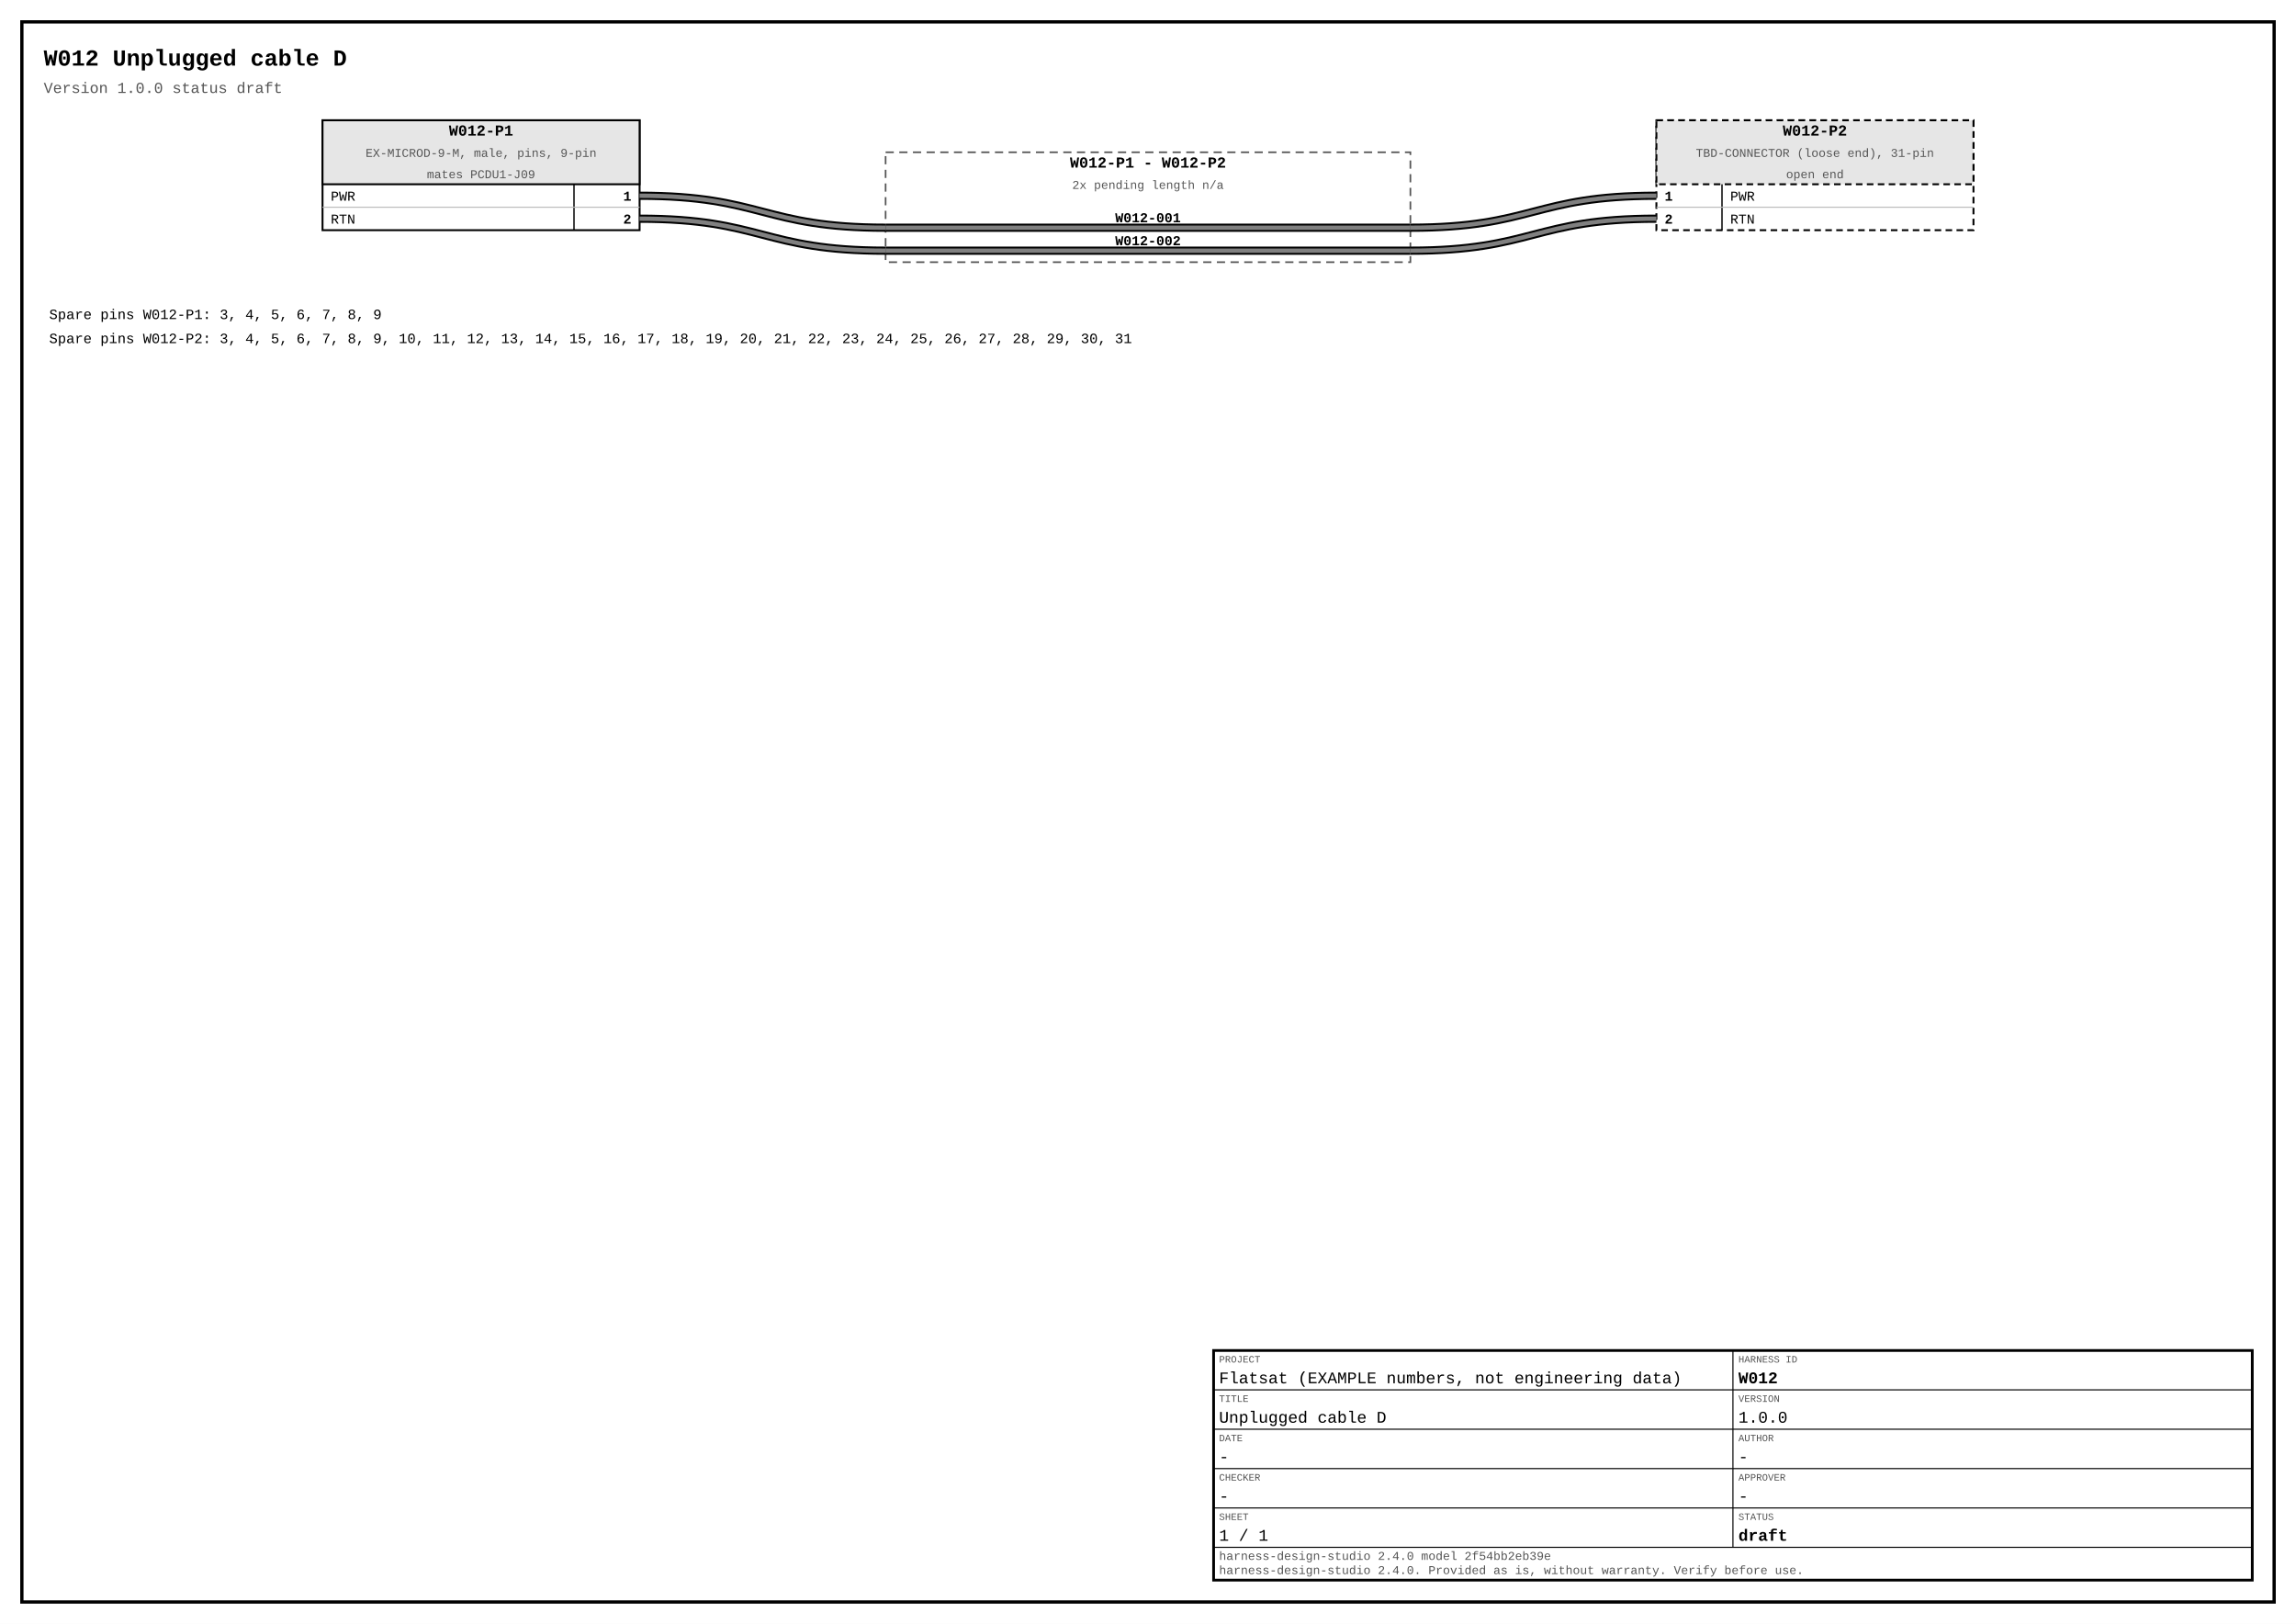
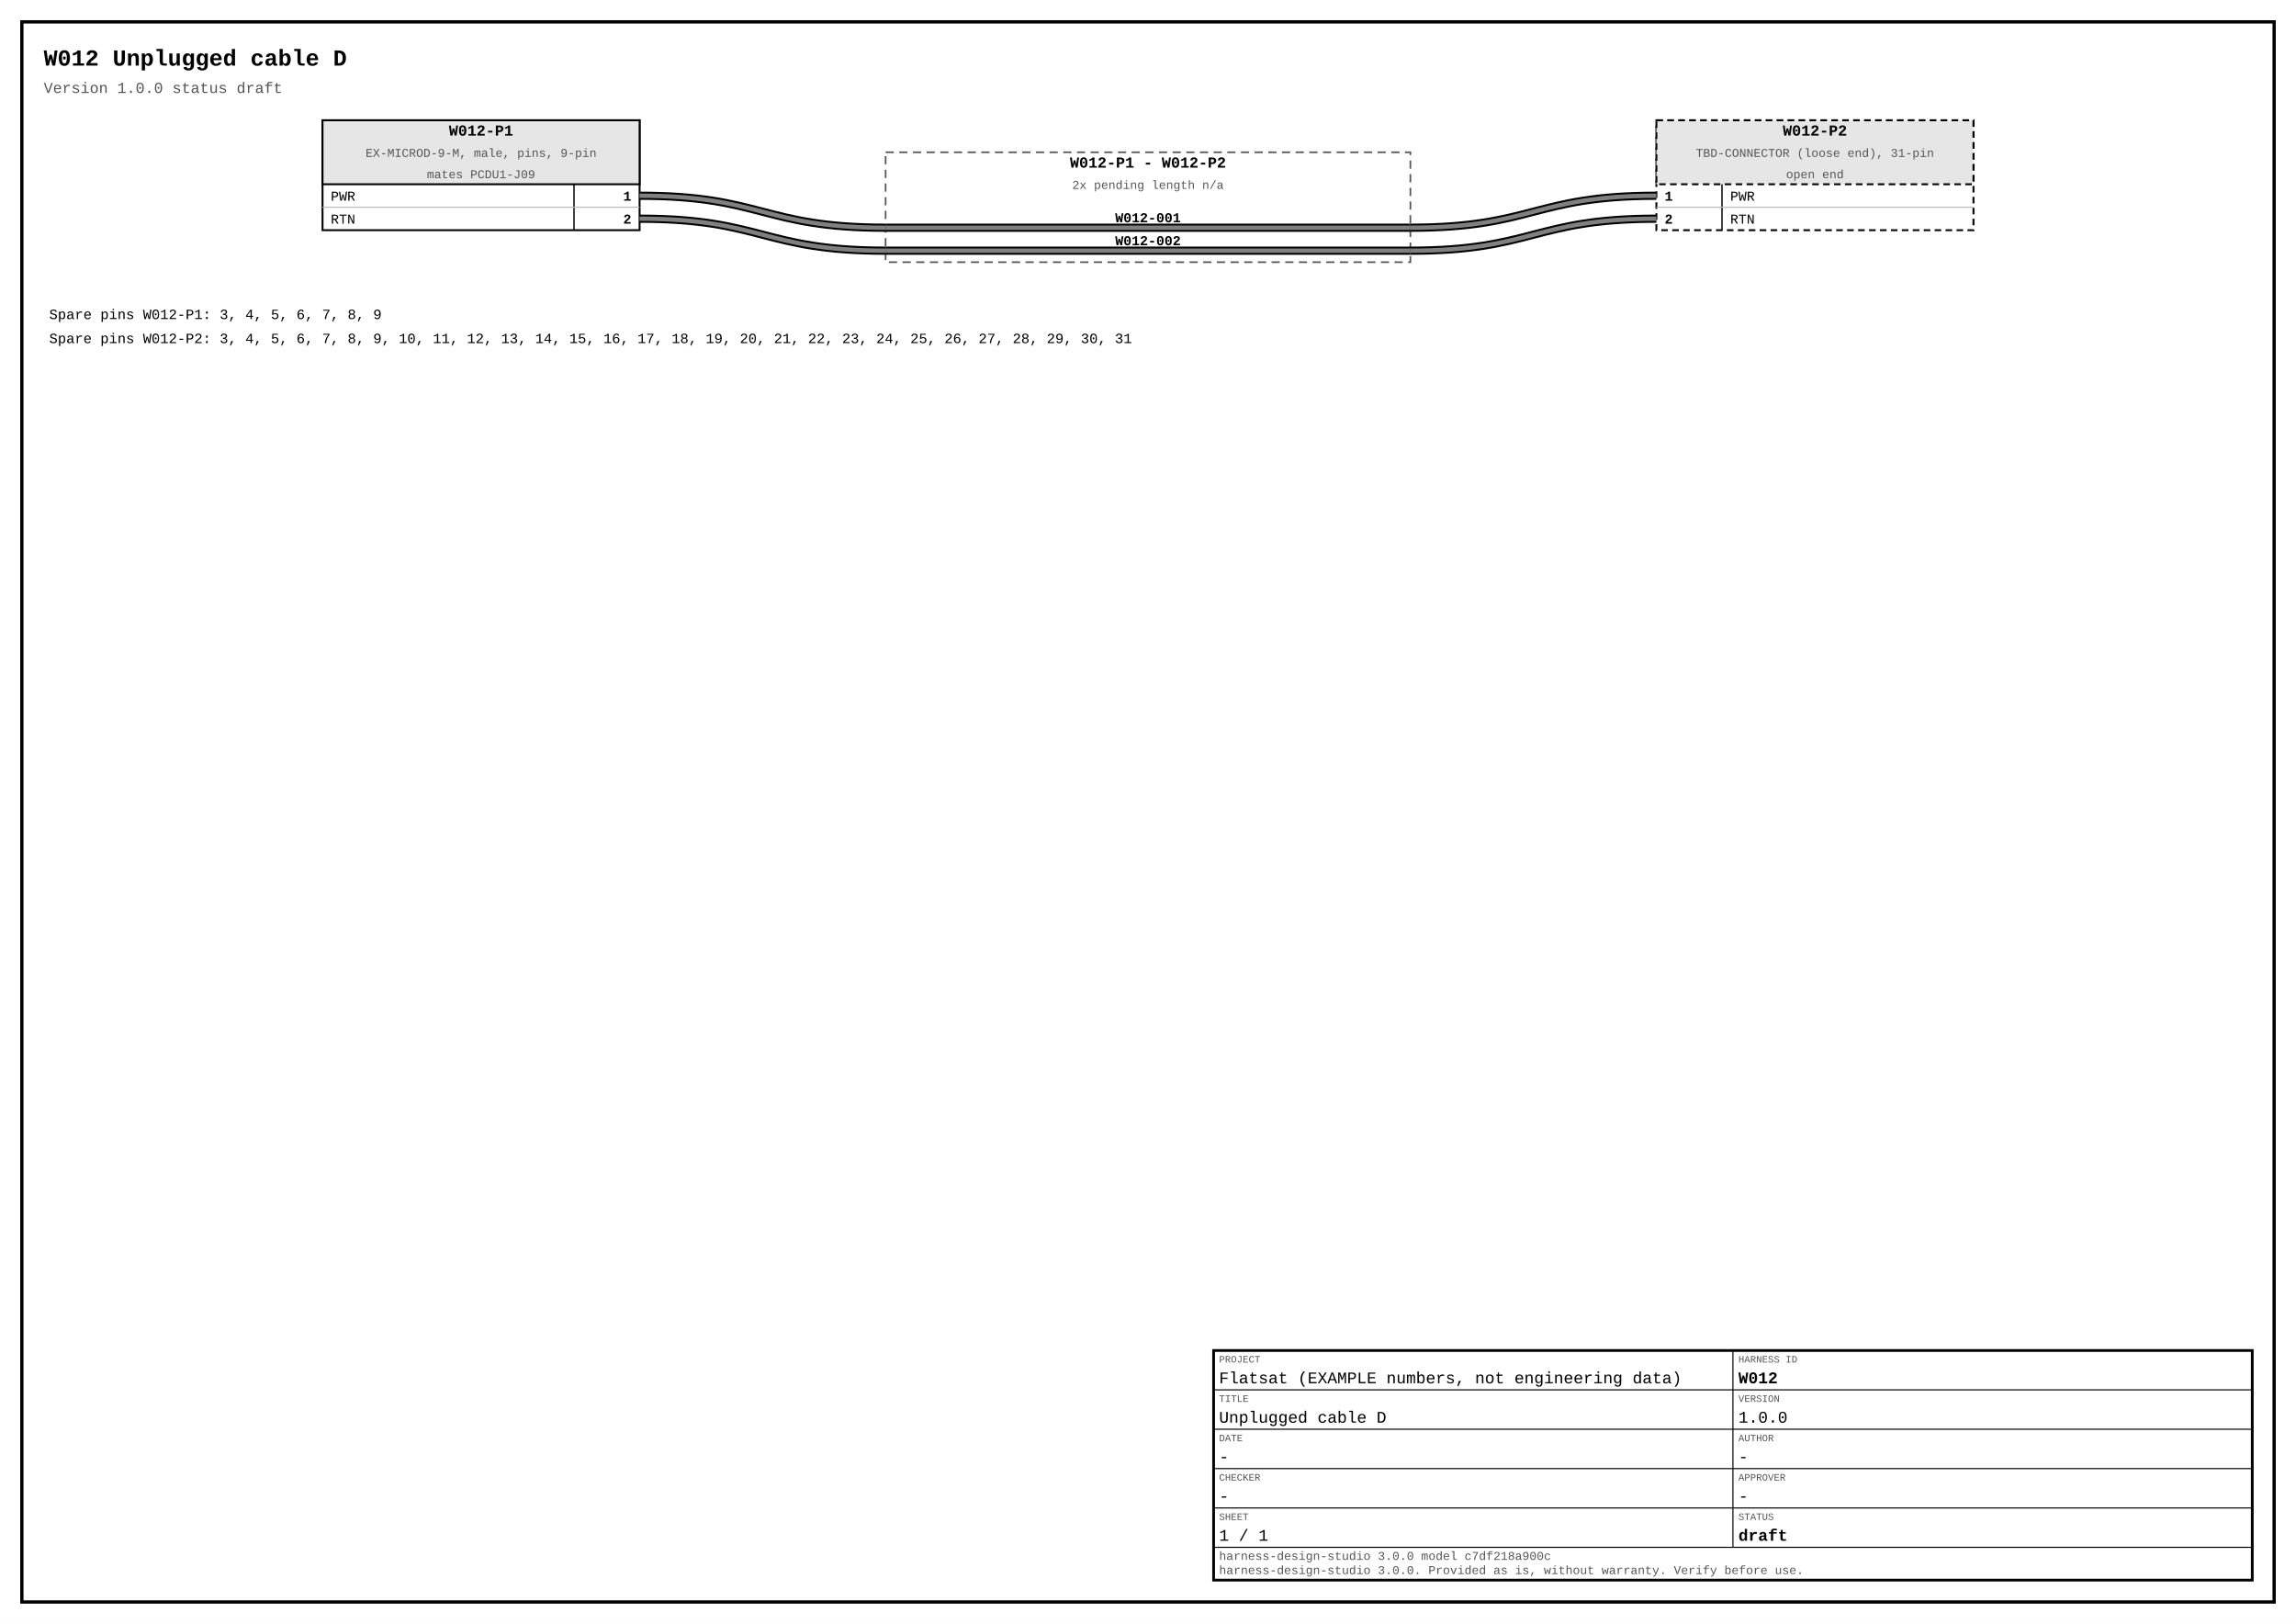
<svg xmlns="http://www.w3.org/2000/svg" width="420mm" height="297mm" viewBox="0 0 420 297" font-family="Courier New, Courier, monospace">
  <rect x="0" y="0" width="420" height="297" fill="#ffffff" />
  <rect x="4" y="4" width="412" height="289" fill="none" stroke="#000000" stroke-width="0.6" />
  <text x="8" y="12" font-size="4.2" font-weight="bold" text-anchor="start" fill="#000000">W012  Unplugged cable D</text>
  <text x="8" y="17" font-size="2.8" text-anchor="start" fill="#555555">Version 1.0.0  status draft</text>
  <rect x="59" y="22" width="58" height="20.1" fill="#ffffff" stroke="#000000" stroke-width="0.35" />
  <rect x="59" y="22" width="58" height="11.7" fill="#e6e6e6" stroke="#000000" stroke-width="0.35" />
  <text x="88" y="24.8" font-size="2.8" font-weight="bold" text-anchor="middle" fill="#000000">W012-P1</text>
  <text x="88" y="28.7" font-size="2.2" text-anchor="middle" fill="#555555">EX-MICROD-9-M, male, pins, 9-pin</text>
  <text x="88" y="32.6" font-size="2.2" text-anchor="middle" fill="#555555">mates PCDU1-J09</text>
  <line x1="105" y1="33.7" x2="105" y2="42.1" stroke="#000000" stroke-width="0.25" />
  <line x1="59" y1="37.9" x2="117" y2="37.9" stroke="#bbbbbb" stroke-width="0.2" />
  <text x="60.5" y="36.7" font-size="2.5" text-anchor="start" fill="#000000" data-ref="sig/W012-P1/1">PWR</text>
  <text x="115.5" y="36.7" font-size="2.5" font-weight="bold" text-anchor="end" fill="#000000" data-ref="pin/W012-P1/1">1</text>
  <text x="60.5" y="40.9" font-size="2.5" text-anchor="start" fill="#000000" data-ref="sig/W012-P1/2">RTN</text>
  <text x="115.5" y="40.9" font-size="2.5" font-weight="bold" text-anchor="end" fill="#000000" data-ref="pin/W012-P1/2">2</text>
  <rect x="303" y="22" width="58" height="20.1" fill="#ffffff" stroke="#000000" stroke-width="0.35" stroke-dasharray="1.2 0.8" />
  <rect x="303" y="22" width="58" height="11.7" fill="#e6e6e6" stroke="#000000" stroke-width="0.35" stroke-dasharray="1.2 0.8" />
  <text x="332" y="24.8" font-size="2.8" font-weight="bold" text-anchor="middle" fill="#000000">W012-P2</text>
  <text x="332" y="28.7" font-size="2.2" text-anchor="middle" fill="#555555" data-ref="part/W012-P2">TBD-CONNECTOR (loose end), 31-pin</text>
  <text x="332" y="32.6" font-size="2.2" text-anchor="middle" fill="#555555" data-ref="end/W012-P2">open end</text>
  <line x1="315" y1="33.7" x2="315" y2="42.1" stroke="#000000" stroke-width="0.25" />
  <line x1="303" y1="37.9" x2="361" y2="37.9" stroke="#bbbbbb" stroke-width="0.2" />
  <text x="304.5" y="36.7" font-size="2.5" font-weight="bold" text-anchor="start" fill="#000000" data-ref="pin/W012-P2/1">1</text>
  <text x="316.5" y="36.7" font-size="2.5" text-anchor="start" fill="#000000" data-ref="sig/W012-P2/1">PWR</text>
  <text x="304.5" y="40.9" font-size="2.5" font-weight="bold" text-anchor="start" fill="#000000" data-ref="pin/W012-P2/2">2</text>
  <text x="316.5" y="40.9" font-size="2.5" text-anchor="start" fill="#000000" data-ref="sig/W012-P2/2">RTN</text>
  <rect x="162" y="27.85" width="96" height="20.1" fill="none" stroke="#555555" stroke-width="0.3" stroke-dasharray="1.5 1" />
  <text x="210" y="30.65" font-size="2.8" font-weight="bold" text-anchor="middle" fill="#000000">W012-P1 - W012-P2</text>
  <text x="210" y="34.55" font-size="2.2" text-anchor="middle" fill="#555555">2x  pending  length n/a</text>
  <path d="M 117 35.8 C 139.5 35.8 139.5 41.65 162 41.65" fill="none" stroke="#000000" stroke-width="1.5" />
  <line x1="162" y1="41.65" x2="258" y2="41.65" stroke="#000000" stroke-width="1.5" />
  <path d="M 258 41.65 C 280.5 41.65 280.5 35.8 303 35.8" fill="none" stroke="#000000" stroke-width="1.5" />
  <path d="M 117 35.8 C 139.5 35.8 139.5 41.65 162 41.65" fill="none" stroke="#808080" stroke-width="0.8" />
  <line x1="162" y1="41.65" x2="258" y2="41.65" stroke="#808080" stroke-width="0.8" />
  <path d="M 258 41.65 C 280.5 41.65 280.5 35.8 303 35.8" fill="none" stroke="#808080" stroke-width="0.8" />
  <text x="210" y="40.65" font-size="2.5" font-weight="bold" text-anchor="middle" fill="#000000">W012-001</text>
  <path d="M 117 40 C 139.5 40 139.5 45.85 162 45.85" fill="none" stroke="#000000" stroke-width="1.5" />
  <line x1="162" y1="45.85" x2="258" y2="45.85" stroke="#000000" stroke-width="1.5" />
  <path d="M 258 45.85 C 280.5 45.85 280.5 40 303 40" fill="none" stroke="#000000" stroke-width="1.5" />
  <path d="M 117 40 C 139.5 40 139.5 45.85 162 45.85" fill="none" stroke="#808080" stroke-width="0.8" />
  <line x1="162" y1="45.85" x2="258" y2="45.85" stroke="#808080" stroke-width="0.8" />
  <path d="M 258 45.85 C 280.5 45.85 280.5 40 303 40" fill="none" stroke="#808080" stroke-width="0.8" />
  <text x="210" y="44.85" font-size="2.5" font-weight="bold" text-anchor="middle" fill="#000000">W012-002</text>
  <text x="9" y="58.35" font-size="2.6" text-anchor="start" fill="#000000">Spare pins W012-P1: 3, 4, 5, 6, 7, 8, 9</text>
  <text x="9" y="62.75" font-size="2.6" text-anchor="start" fill="#000000">Spare pins W012-P2: 3, 4, 5, 6, 7, 8, 9, 10, 11, 12, 13, 14, 15, 16, 17, 18, 19, 20, 21, 22, 23, 24, 25, 26, 27, 28, 29, 30, 31</text>
  <rect x="222" y="247" width="190" height="42" fill="none" stroke="#000000" stroke-width="0.5" />
  <line x1="222" y1="247" x2="317" y2="247" stroke="#000000" stroke-width="0.2" />
  <text x="223" y="249.2" font-size="1.8" text-anchor="start" fill="#555555">PROJECT</text>
  <text x="223" y="253" font-size="3" text-anchor="start" fill="#000000">Flatsat (EXAMPLE numbers, not engineering data)</text>
  <line x1="317" y1="247" x2="412" y2="247" stroke="#000000" stroke-width="0.2" />
  <text x="318" y="249.2" font-size="1.8" text-anchor="start" fill="#555555">HARNESS ID</text>
  <text x="318" y="253" font-size="3" font-weight="bold" text-anchor="start" fill="#000000">W012</text>
  <line x1="222" y1="254.2" x2="317" y2="254.2" stroke="#000000" stroke-width="0.2" />
  <text x="223" y="256.4" font-size="1.8" text-anchor="start" fill="#555555">TITLE</text>
  <text x="223" y="260.2" font-size="3" text-anchor="start" fill="#000000">Unplugged cable D</text>
  <line x1="317" y1="254.2" x2="412" y2="254.2" stroke="#000000" stroke-width="0.2" />
  <text x="318" y="256.4" font-size="1.8" text-anchor="start" fill="#555555">VERSION</text>
  <text x="318" y="260.2" font-size="3" text-anchor="start" fill="#000000">1.0.0</text>
  <line x1="222" y1="261.4" x2="317" y2="261.4" stroke="#000000" stroke-width="0.2" />
  <text x="223" y="263.6" font-size="1.8" text-anchor="start" fill="#555555">DATE</text>
  <text x="223" y="267.4" font-size="3" text-anchor="start" fill="#000000">-</text>
  <line x1="317" y1="261.4" x2="412" y2="261.4" stroke="#000000" stroke-width="0.2" />
  <text x="318" y="263.6" font-size="1.8" text-anchor="start" fill="#555555">AUTHOR</text>
  <text x="318" y="267.4" font-size="3" text-anchor="start" fill="#000000">-</text>
  <line x1="222" y1="268.6" x2="317" y2="268.6" stroke="#000000" stroke-width="0.2" />
  <text x="223" y="270.8" font-size="1.8" text-anchor="start" fill="#555555">CHECKER</text>
  <text x="223" y="274.6" font-size="3" text-anchor="start" fill="#000000">-</text>
  <line x1="317" y1="268.6" x2="412" y2="268.6" stroke="#000000" stroke-width="0.2" />
  <text x="318" y="270.8" font-size="1.8" text-anchor="start" fill="#555555">APPROVER</text>
  <text x="318" y="274.6" font-size="3" text-anchor="start" fill="#000000">-</text>
  <line x1="222" y1="275.8" x2="317" y2="275.8" stroke="#000000" stroke-width="0.2" />
  <text x="223" y="278" font-size="1.8" text-anchor="start" fill="#555555">SHEET</text>
  <text x="223" y="281.8" font-size="3" text-anchor="start" fill="#000000">1 / 1</text>
  <line x1="317" y1="275.8" x2="412" y2="275.8" stroke="#000000" stroke-width="0.2" />
  <text x="318" y="278" font-size="1.8" text-anchor="start" fill="#555555">STATUS</text>
  <text x="318" y="281.8" font-size="3" font-weight="bold" text-anchor="start" fill="#000000">draft</text>
  <line x1="317" y1="247" x2="317" y2="283" stroke="#000000" stroke-width="0.2" />
  <line x1="222" y1="283" x2="412" y2="283" stroke="#000000" stroke-width="0.2" />
-   <text x="223" y="285.3" font-size="2.2" text-anchor="start" fill="#555555">harness-design-studio 2.4.0 model 2f54bb2eb39e</text>
-   <text x="223" y="287.9" font-size="2.2" text-anchor="start" fill="#555555">harness-design-studio 2.4.0. Provided as is, without warranty. Verify before use.</text>
+   <text x="223" y="285.3" font-size="2.2" text-anchor="start" fill="#555555">harness-design-studio 3.0.0 model c7df218a900c</text>
+   <text x="223" y="287.9" font-size="2.2" text-anchor="start" fill="#555555">harness-design-studio 3.0.0. Provided as is, without warranty. Verify before use.</text>
</svg>
